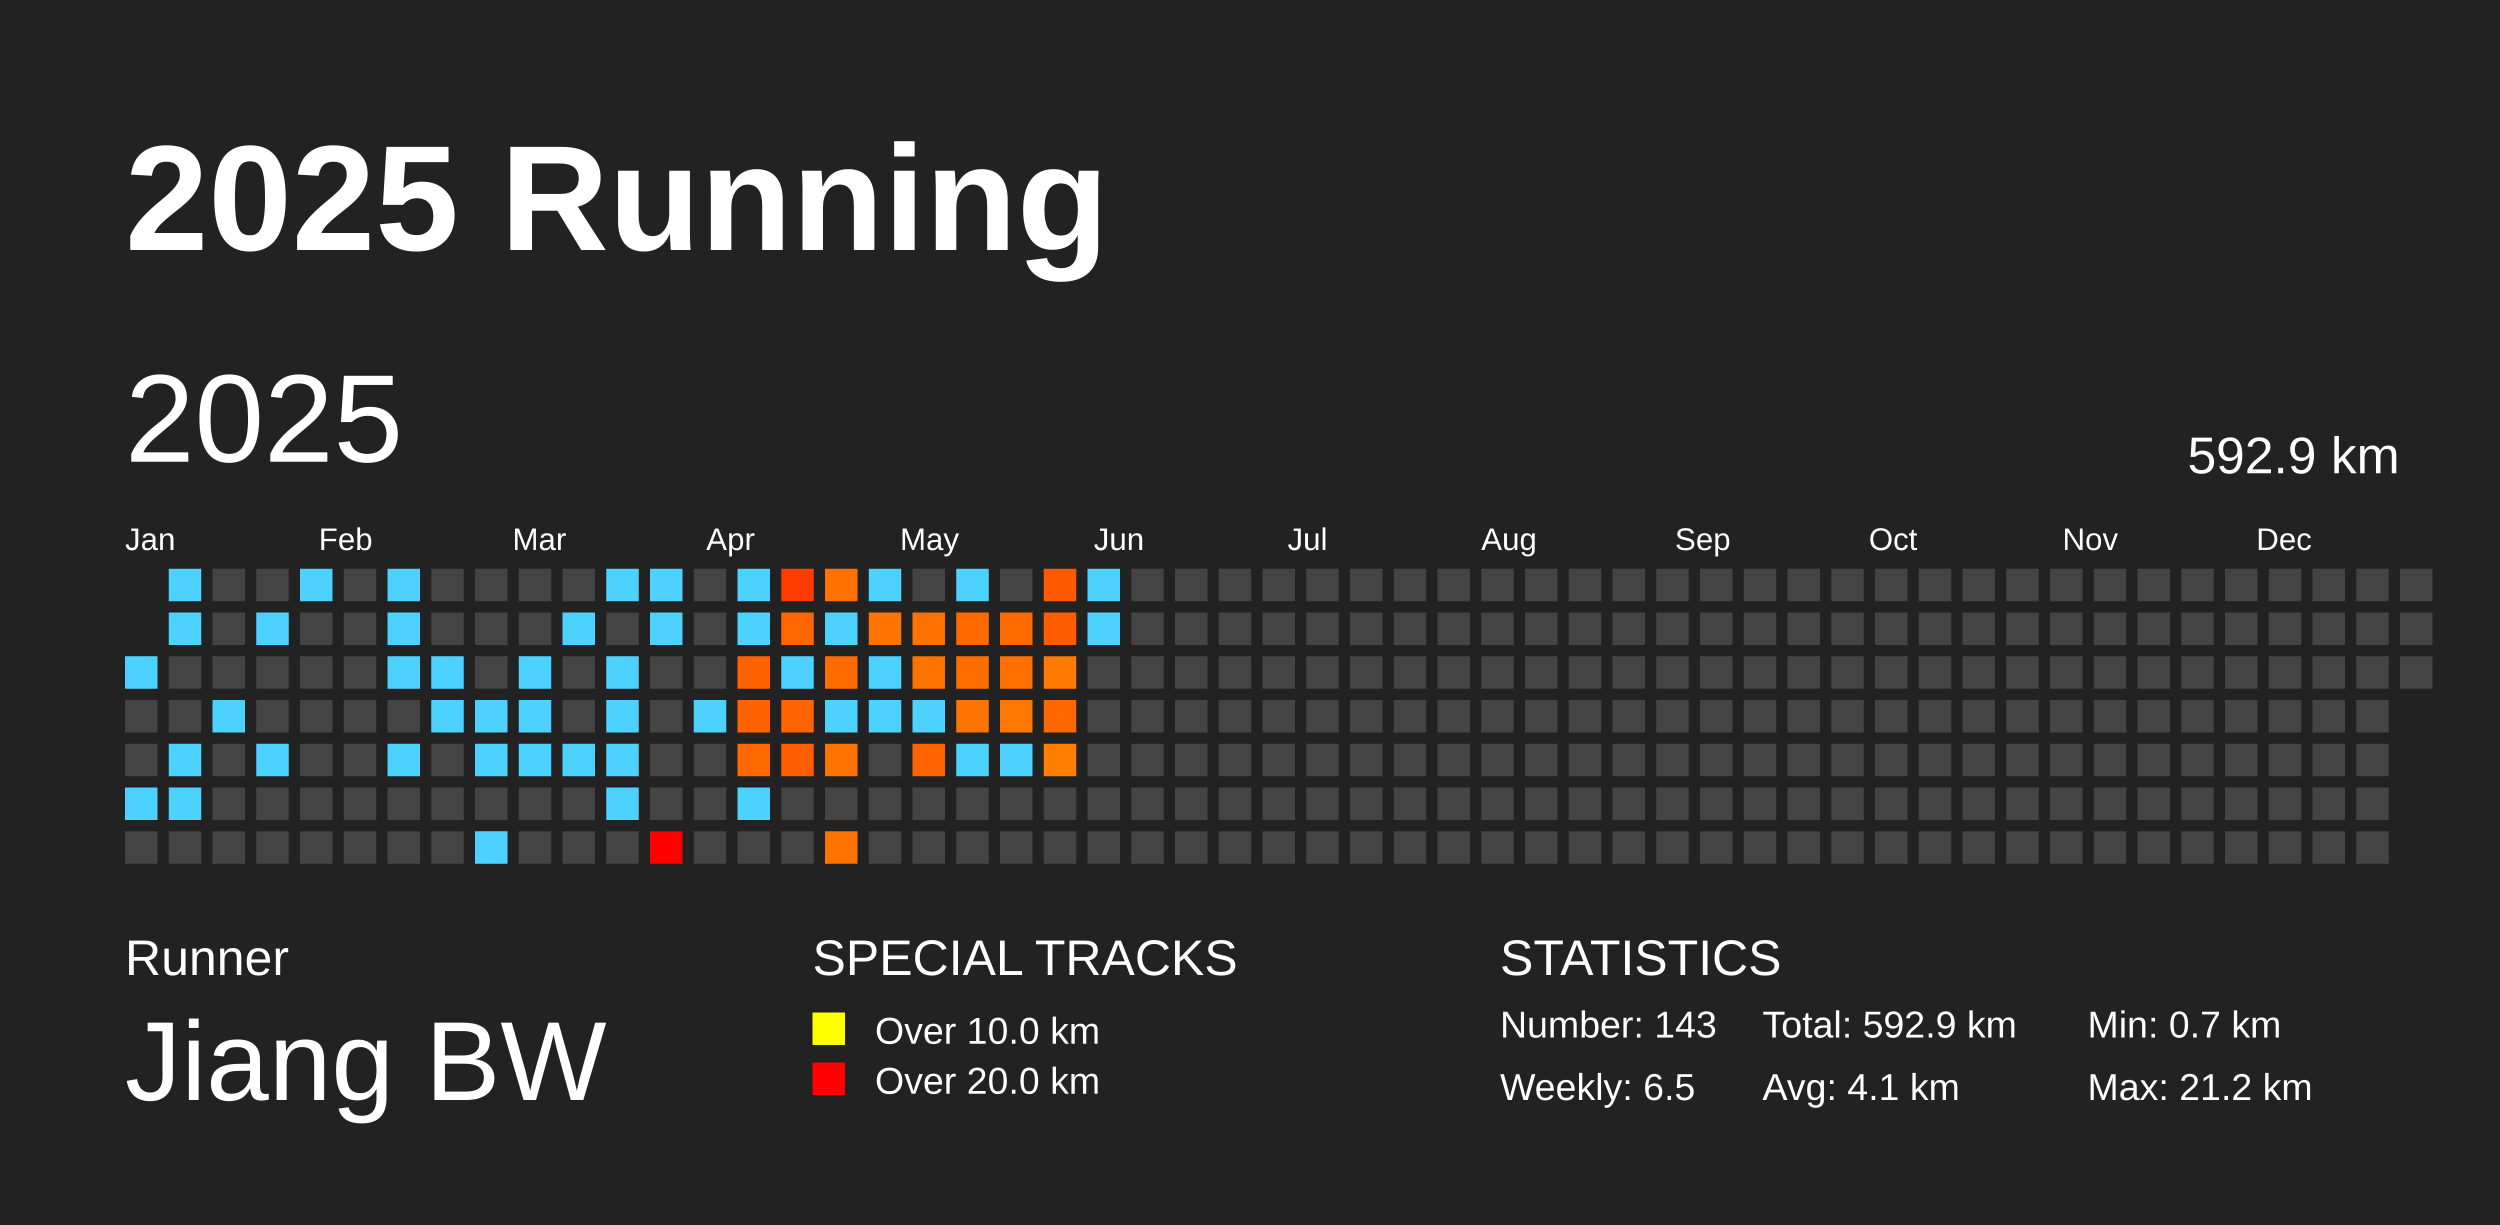
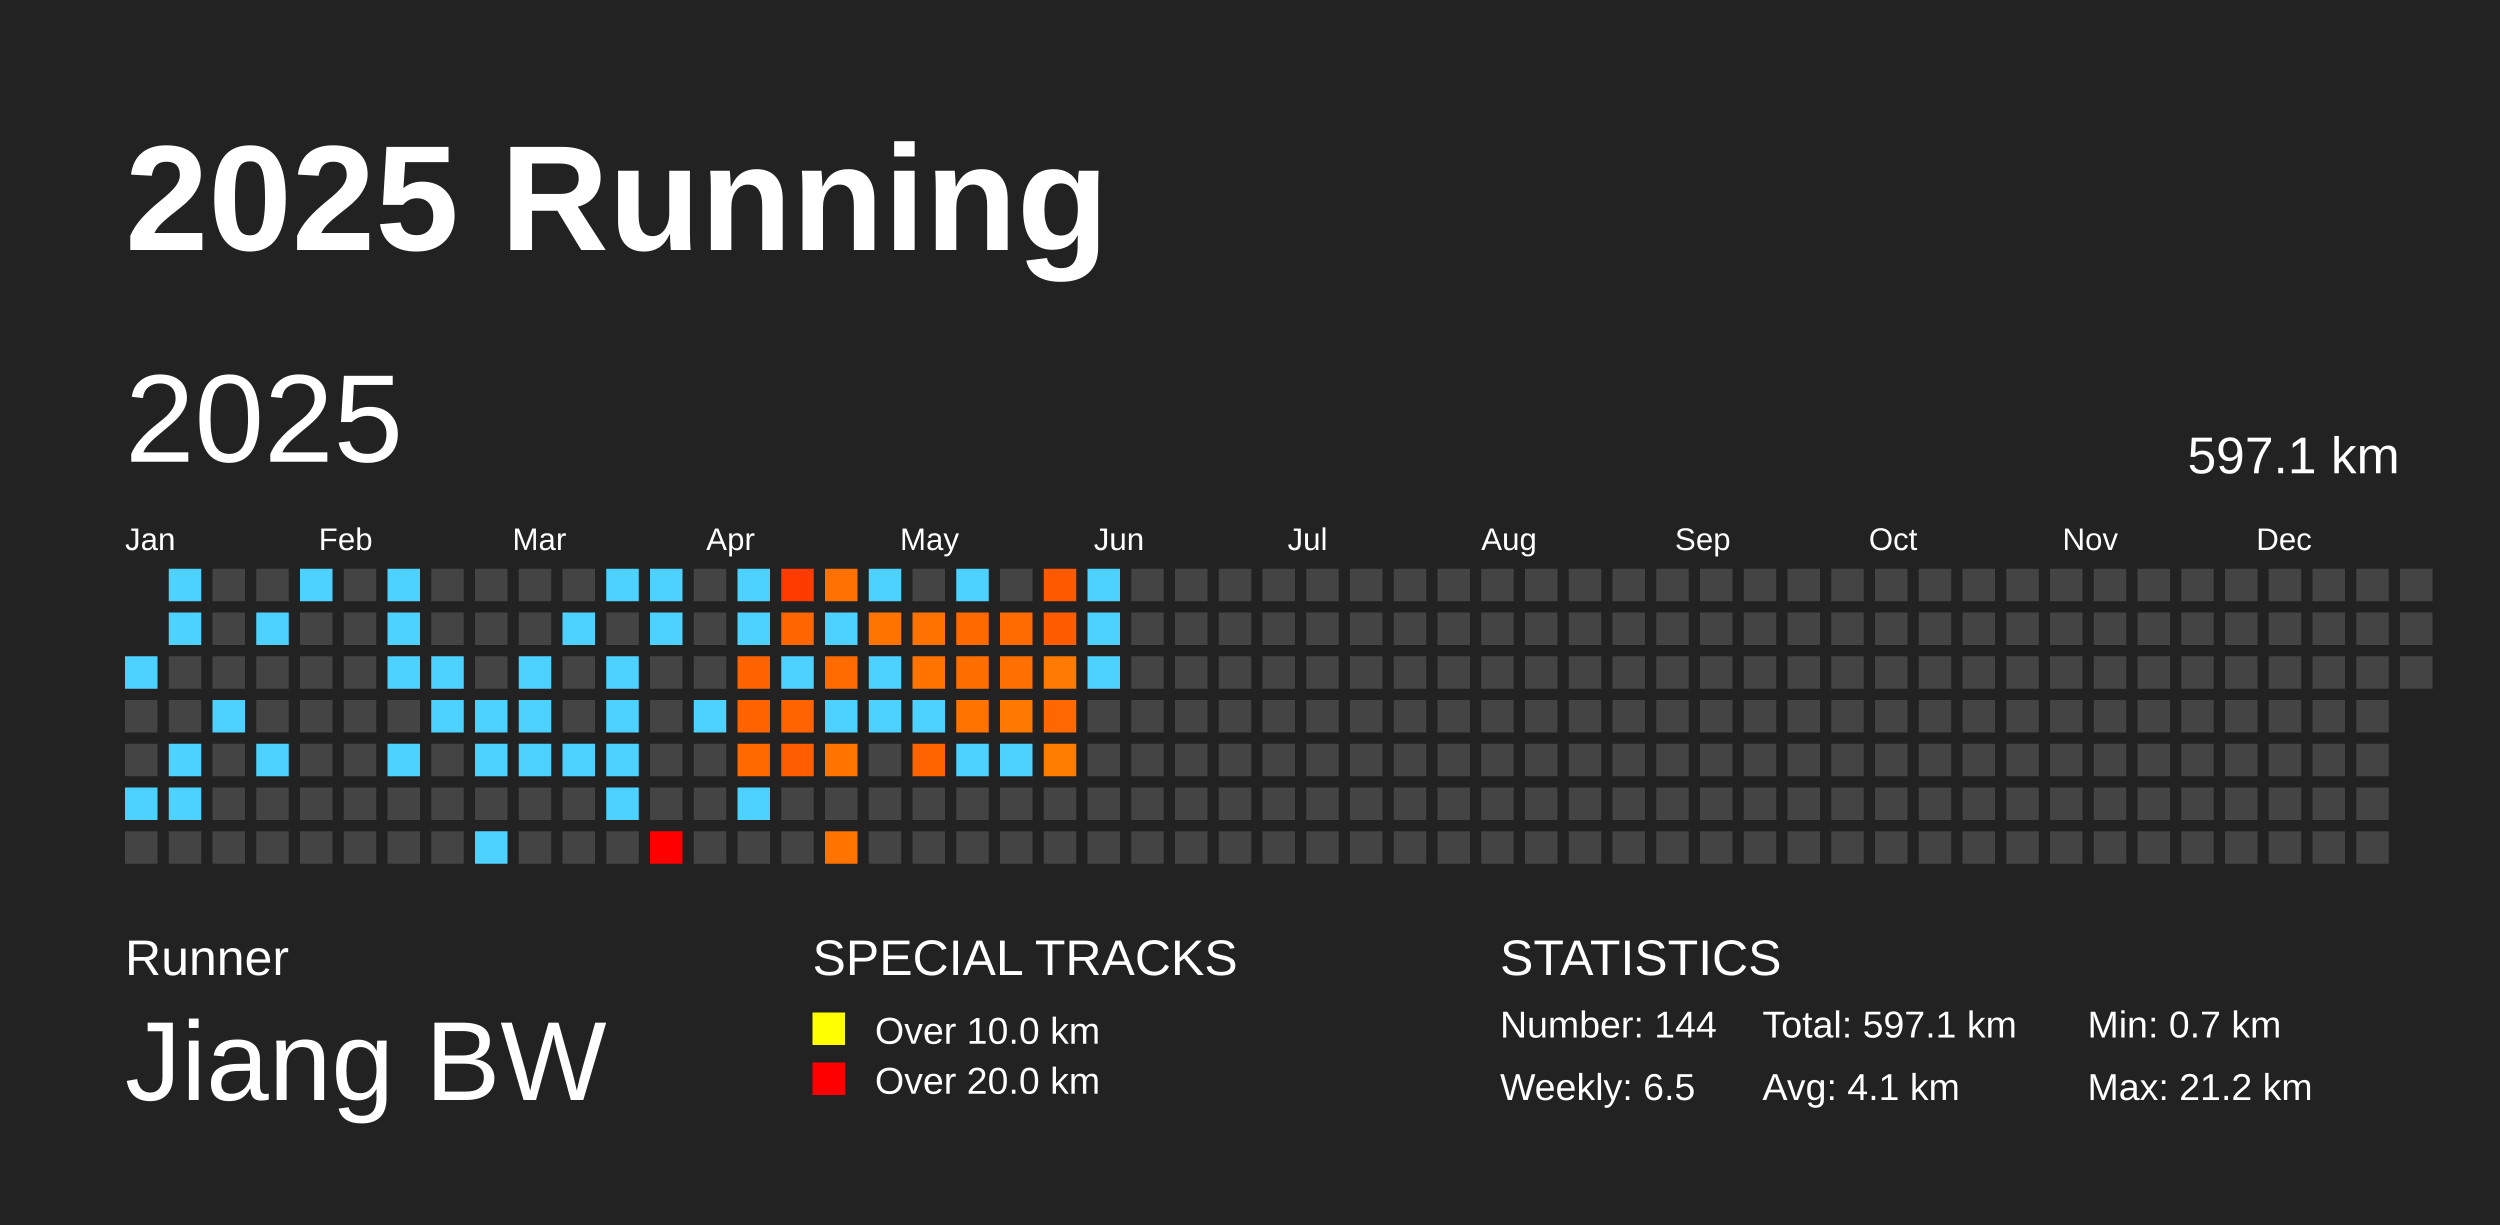
<svg xmlns="http://www.w3.org/2000/svg" baseProfile="full" height="98mm" version="1.1" viewBox="0,0,200,98" width="200mm">
  <defs />
  <rect fill="#222222" height="98" width="200" x="0" y="0" />
  <text fill="#FFFFFF" style="font-size:12px; font-family:Arial; font-weight:bold;" x="10" y="20">2025 Running</text>
  <text fill="#FFFFFF" style="font-size:4px; font-family:Arial" x="10" y="78">Runner</text>
  <text fill="#FFFFFF" style="font-size:9px; font-family:Arial" x="10" y="88">Jiang BW</text>
  <text fill="#FFFFFF" style="font-size:4px; font-family:Arial" x="65" y="78">SPECIAL TRACKS</text>
  <rect fill="yellow" height="2.6" width="2.6" x="65" y="81" />
  <text fill="#FFFFFF" style="font-size:3px; font-family:Arial" x="70" y="83.5">Over 10.0 km</text>
  <rect fill="red" height="2.6" width="2.6" x="65" y="85" />
  <text fill="#FFFFFF" style="font-size:3px; font-family:Arial" x="70" y="87.5">Over 20.0 km</text>
  <text fill="#FFFFFF" style="font-size:4px; font-family:Arial" x="120" y="78">STATISTICS</text>
-   <text fill="#FFFFFF" style="font-size:3px; font-family:Arial" x="120" y="83">Number: 143</text>
+   <text fill="#FFFFFF" style="font-size:3px; font-family:Arial" x="120" y="83">Number: 144</text>
  <text fill="#FFFFFF" style="font-size:3px; font-family:Arial" x="120" y="88">Weekly: 6.5</text>
-   <text fill="#FFFFFF" style="font-size:3px; font-family:Arial" x="141" y="83">Total: 592.9 km</text>
+   <text fill="#FFFFFF" style="font-size:3px; font-family:Arial" x="141" y="83">Total: 597.1 km</text>
  <text fill="#FFFFFF" style="font-size:3px; font-family:Arial" x="141" y="88">Avg: 4.1 km</text>
  <text fill="#FFFFFF" style="font-size:3px; font-family:Arial" x="167" y="83">Min: 0.7 km</text>
  <text fill="#FFFFFF" style="font-size:3px; font-family:Arial" x="167" y="88">Max: 21.2 km</text>
  <text dominant-baseline="hanging" fill="#FFFFFF" style="font-size:10.0px; font-family:Arial;" x="10" y="30">2025</text>
-   <text dominant-baseline="hanging" fill="#FFFFFF" style="font-size:4.125px; font-family:Arial;" x="175" y="35">592.9 km</text>
+   <text dominant-baseline="hanging" fill="#FFFFFF" style="font-size:4.125px; font-family:Arial;" x="175" y="35">597.1 km</text>
  <text fill="#FFFFFF" style="font-size:2.5px; font-family:Arial" x="10.0" y="44">Jan</text>
  <text fill="#FFFFFF" style="font-size:2.5px; font-family:Arial" x="25.5" y="44">Feb</text>
  <text fill="#FFFFFF" style="font-size:2.5px; font-family:Arial" x="41.0" y="44">Mar</text>
  <text fill="#FFFFFF" style="font-size:2.5px; font-family:Arial" x="56.5" y="44">Apr</text>
  <text fill="#FFFFFF" style="font-size:2.5px; font-family:Arial" x="72.0" y="44">May</text>
  <text fill="#FFFFFF" style="font-size:2.5px; font-family:Arial" x="87.5" y="44">Jun</text>
  <text fill="#FFFFFF" style="font-size:2.5px; font-family:Arial" x="103.0" y="44">Jul</text>
  <text fill="#FFFFFF" style="font-size:2.5px; font-family:Arial" x="118.5" y="44">Aug</text>
  <text fill="#FFFFFF" style="font-size:2.5px; font-family:Arial" x="134.0" y="44">Sep</text>
  <text fill="#FFFFFF" style="font-size:2.5px; font-family:Arial" x="149.5" y="44">Oct</text>
  <text fill="#FFFFFF" style="font-size:2.5px; font-family:Arial" x="165.0" y="44">Nov</text>
  <text fill="#FFFFFF" style="font-size:2.5px; font-family:Arial" x="180.5" y="44">Dec</text>
  <rect fill="#4dd2ff" height="2.6" width="2.6" x="10.0" y="52.5" />
  <rect fill="#444444" height="2.6" width="2.6" x="10.0" y="56.0" />
  <rect fill="#444444" height="2.6" width="2.6" x="10.0" y="59.5" />
  <rect fill="#4dd2ff" height="2.6" width="2.6" x="10.0" y="63.0" />
  <rect fill="#444444" height="2.6" width="2.6" x="10.0" y="66.5" />
  <rect fill="#4dd2ff" height="2.6" width="2.6" x="13.5" y="45.5" />
  <rect fill="#4dd2ff" height="2.6" width="2.6" x="13.5" y="49.0" />
  <rect fill="#444444" height="2.6" width="2.6" x="13.5" y="52.5" />
  <rect fill="#444444" height="2.6" width="2.6" x="13.5" y="56.0" />
  <rect fill="#4dd2ff" height="2.6" width="2.6" x="13.5" y="59.5" />
  <rect fill="#4dd2ff" height="2.6" width="2.6" x="13.5" y="63.0" />
  <rect fill="#444444" height="2.6" width="2.6" x="13.5" y="66.5" />
  <rect fill="#444444" height="2.6" width="2.6" x="17.0" y="45.5" />
  <rect fill="#444444" height="2.6" width="2.6" x="17.0" y="49.0" />
  <rect fill="#444444" height="2.6" width="2.6" x="17.0" y="52.5" />
  <rect fill="#4dd2ff" height="2.6" width="2.6" x="17.0" y="56.0" />
  <rect fill="#444444" height="2.6" width="2.6" x="17.0" y="59.5" />
  <rect fill="#444444" height="2.6" width="2.6" x="17.0" y="63.0" />
  <rect fill="#444444" height="2.6" width="2.6" x="17.0" y="66.5" />
  <rect fill="#444444" height="2.6" width="2.6" x="20.5" y="45.5" />
  <rect fill="#4dd2ff" height="2.6" width="2.6" x="20.5" y="49.0" />
  <rect fill="#444444" height="2.6" width="2.6" x="20.5" y="52.5" />
  <rect fill="#444444" height="2.6" width="2.6" x="20.5" y="56.0" />
  <rect fill="#4dd2ff" height="2.6" width="2.6" x="20.5" y="59.5" />
  <rect fill="#444444" height="2.6" width="2.6" x="20.5" y="63.0" />
  <rect fill="#444444" height="2.6" width="2.6" x="20.5" y="66.5" />
  <rect fill="#4dd2ff" height="2.6" width="2.6" x="24.0" y="45.5" />
  <rect fill="#444444" height="2.6" width="2.6" x="24.0" y="49.0" />
  <rect fill="#444444" height="2.6" width="2.6" x="24.0" y="52.5" />
  <rect fill="#444444" height="2.6" width="2.6" x="24.0" y="56.0" />
  <rect fill="#444444" height="2.6" width="2.6" x="24.0" y="59.5" />
  <rect fill="#444444" height="2.6" width="2.6" x="24.0" y="63.0" />
  <rect fill="#444444" height="2.6" width="2.6" x="24.0" y="66.5" />
  <rect fill="#444444" height="2.6" width="2.6" x="27.5" y="45.5" />
  <rect fill="#444444" height="2.6" width="2.6" x="27.5" y="49.0" />
  <rect fill="#444444" height="2.6" width="2.6" x="27.5" y="52.5" />
  <rect fill="#444444" height="2.6" width="2.6" x="27.5" y="56.0" />
  <rect fill="#444444" height="2.6" width="2.6" x="27.5" y="59.5" />
  <rect fill="#444444" height="2.6" width="2.6" x="27.5" y="63.0" />
  <rect fill="#444444" height="2.6" width="2.6" x="27.5" y="66.5" />
  <rect fill="#4dd2ff" height="2.6" width="2.6" x="31.0" y="45.5" />
  <rect fill="#4dd2ff" height="2.6" width="2.6" x="31.0" y="49.0" />
  <rect fill="#4dd2ff" height="2.6" width="2.6" x="31.0" y="52.5" />
  <rect fill="#444444" height="2.6" width="2.6" x="31.0" y="56.0" />
  <rect fill="#4dd2ff" height="2.6" width="2.6" x="31.0" y="59.5" />
  <rect fill="#444444" height="2.6" width="2.6" x="31.0" y="63.0" />
  <rect fill="#444444" height="2.6" width="2.6" x="31.0" y="66.5" />
  <rect fill="#444444" height="2.6" width="2.6" x="34.5" y="45.5" />
  <rect fill="#444444" height="2.6" width="2.6" x="34.5" y="49.0" />
  <rect fill="#4dd2ff" height="2.6" width="2.6" x="34.5" y="52.5" />
  <rect fill="#4dd2ff" height="2.6" width="2.6" x="34.5" y="56.0" />
  <rect fill="#444444" height="2.6" width="2.6" x="34.5" y="59.5" />
  <rect fill="#444444" height="2.6" width="2.6" x="34.5" y="63.0" />
  <rect fill="#444444" height="2.6" width="2.6" x="34.5" y="66.5" />
  <rect fill="#444444" height="2.6" width="2.6" x="38.0" y="45.5" />
  <rect fill="#444444" height="2.6" width="2.6" x="38.0" y="49.0" />
  <rect fill="#444444" height="2.6" width="2.6" x="38.0" y="52.5" />
  <rect fill="#4dd2ff" height="2.6" width="2.6" x="38.0" y="56.0" />
  <rect fill="#4dd2ff" height="2.6" width="2.6" x="38.0" y="59.5" />
  <rect fill="#444444" height="2.6" width="2.6" x="38.0" y="63.0" />
  <rect fill="#4dd2ff" height="2.6" width="2.6" x="38.0" y="66.5" />
  <rect fill="#444444" height="2.6" width="2.6" x="41.5" y="45.5" />
  <rect fill="#444444" height="2.6" width="2.6" x="41.5" y="49.0" />
  <rect fill="#4dd2ff" height="2.6" width="2.6" x="41.5" y="52.5" />
  <rect fill="#4dd2ff" height="2.6" width="2.6" x="41.5" y="56.0" />
  <rect fill="#4dd2ff" height="2.6" width="2.6" x="41.5" y="59.5" />
  <rect fill="#444444" height="2.6" width="2.6" x="41.5" y="63.0" />
  <rect fill="#444444" height="2.6" width="2.6" x="41.5" y="66.5" />
  <rect fill="#444444" height="2.6" width="2.6" x="45.0" y="45.5" />
  <rect fill="#4dd2ff" height="2.6" width="2.6" x="45.0" y="49.0" />
  <rect fill="#444444" height="2.6" width="2.6" x="45.0" y="52.5" />
  <rect fill="#444444" height="2.6" width="2.6" x="45.0" y="56.0" />
  <rect fill="#4dd2ff" height="2.6" width="2.6" x="45.0" y="59.5" />
  <rect fill="#444444" height="2.6" width="2.6" x="45.0" y="63.0" />
  <rect fill="#444444" height="2.6" width="2.6" x="45.0" y="66.5" />
  <rect fill="#4dd2ff" height="2.6" width="2.6" x="48.5" y="45.5" />
  <rect fill="#444444" height="2.6" width="2.6" x="48.5" y="49.0" />
  <rect fill="#4dd2ff" height="2.6" width="2.6" x="48.5" y="52.5" />
  <rect fill="#4dd2ff" height="2.6" width="2.6" x="48.5" y="56.0" />
  <rect fill="#4dd2ff" height="2.6" width="2.6" x="48.5" y="59.5" />
  <rect fill="#4dd2ff" height="2.6" width="2.6" x="48.5" y="63.0" />
  <rect fill="#444444" height="2.6" width="2.6" x="48.5" y="66.5" />
  <rect fill="#4dd2ff" height="2.6" width="2.6" x="52.0" y="45.5" />
  <rect fill="#4dd2ff" height="2.6" width="2.6" x="52.0" y="49.0" />
  <rect fill="#444444" height="2.6" width="2.6" x="52.0" y="52.5" />
  <rect fill="#444444" height="2.6" width="2.6" x="52.0" y="56.0" />
  <rect fill="#444444" height="2.6" width="2.6" x="52.0" y="59.5" />
  <rect fill="#444444" height="2.6" width="2.6" x="52.0" y="63.0" />
  <rect fill="red" height="2.6" width="2.6" x="52.0" y="66.5" />
  <rect fill="#444444" height="2.6" width="2.6" x="55.5" y="45.5" />
  <rect fill="#444444" height="2.6" width="2.6" x="55.5" y="49.0" />
  <rect fill="#444444" height="2.6" width="2.6" x="55.5" y="52.5" />
  <rect fill="#4dd2ff" height="2.6" width="2.6" x="55.5" y="56.0" />
  <rect fill="#444444" height="2.6" width="2.6" x="55.5" y="59.5" />
  <rect fill="#444444" height="2.6" width="2.6" x="55.5" y="63.0" />
  <rect fill="#444444" height="2.6" width="2.6" x="55.5" y="66.5" />
  <rect fill="#4dd2ff" height="2.6" width="2.6" x="59.0" y="45.5" />
  <rect fill="#4dd2ff" height="2.6" width="2.6" x="59.0" y="49.0" />
  <rect fill="#ff6200" height="2.6" width="2.6" x="59.0" y="52.5" />
  <rect fill="#ff6300" height="2.6" width="2.6" x="59.0" y="56.0" />
  <rect fill="#ff6900" height="2.6" width="2.6" x="59.0" y="59.5" />
  <rect fill="#4dd2ff" height="2.6" width="2.6" x="59.0" y="63.0" />
  <rect fill="#444444" height="2.6" width="2.6" x="59.0" y="66.5" />
  <rect fill="#ff3b00" height="2.6" width="2.6" x="62.5" y="45.5" />
  <rect fill="#ff6600" height="2.6" width="2.6" x="62.5" y="49.0" />
  <rect fill="#4dd2ff" height="2.6" width="2.6" x="62.5" y="52.5" />
  <rect fill="#ff6400" height="2.6" width="2.6" x="62.5" y="56.0" />
  <rect fill="#ff5d00" height="2.6" width="2.6" x="62.5" y="59.5" />
  <rect fill="#444444" height="2.6" width="2.6" x="62.5" y="63.0" />
  <rect fill="#444444" height="2.6" width="2.6" x="62.5" y="66.5" />
  <rect fill="#ff7100" height="2.6" width="2.6" x="66.0" y="45.5" />
  <rect fill="#4dd2ff" height="2.6" width="2.6" x="66.0" y="49.0" />
  <rect fill="#ff6b00" height="2.6" width="2.6" x="66.0" y="52.5" />
  <rect fill="#4dd2ff" height="2.6" width="2.6" x="66.0" y="56.0" />
  <rect fill="#ff7400" height="2.6" width="2.6" x="66.0" y="59.5" />
  <rect fill="#444444" height="2.6" width="2.6" x="66.0" y="63.0" />
  <rect fill="#ff7300" height="2.6" width="2.6" x="66.0" y="66.5" />
  <rect fill="#4dd2ff" height="2.6" width="2.6" x="69.5" y="45.5" />
  <rect fill="#ff7400" height="2.6" width="2.6" x="69.5" y="49.0" />
  <rect fill="#4dd2ff" height="2.6" width="2.6" x="69.5" y="52.5" />
  <rect fill="#4dd2ff" height="2.6" width="2.6" x="69.5" y="56.0" />
  <rect fill="#444444" height="2.6" width="2.6" x="69.5" y="59.5" />
  <rect fill="#444444" height="2.6" width="2.6" x="69.5" y="63.0" />
  <rect fill="#444444" height="2.6" width="2.6" x="69.5" y="66.5" />
  <rect fill="#444444" height="2.6" width="2.6" x="73.0" y="45.5" />
  <rect fill="#ff7200" height="2.6" width="2.6" x="73.0" y="49.0" />
  <rect fill="#ff7300" height="2.6" width="2.6" x="73.0" y="52.5" />
  <rect fill="#4dd2ff" height="2.6" width="2.6" x="73.0" y="56.0" />
  <rect fill="#ff6400" height="2.6" width="2.6" x="73.0" y="59.5" />
  <rect fill="#444444" height="2.6" width="2.6" x="73.0" y="63.0" />
  <rect fill="#444444" height="2.6" width="2.6" x="73.0" y="66.5" />
  <rect fill="#4dd2ff" height="2.6" width="2.6" x="76.5" y="45.5" />
  <rect fill="#ff6900" height="2.6" width="2.6" x="76.5" y="49.0" />
  <rect fill="#ff6f00" height="2.6" width="2.6" x="76.5" y="52.5" />
  <rect fill="#ff7300" height="2.6" width="2.6" x="76.5" y="56.0" />
  <rect fill="#4dd2ff" height="2.6" width="2.6" x="76.5" y="59.5" />
  <rect fill="#444444" height="2.6" width="2.6" x="76.5" y="63.0" />
  <rect fill="#444444" height="2.6" width="2.6" x="76.5" y="66.5" />
  <rect fill="#444444" height="2.6" width="2.6" x="80.0" y="45.5" />
  <rect fill="#ff6b00" height="2.6" width="2.6" x="80.0" y="49.0" />
  <rect fill="#ff7000" height="2.6" width="2.6" x="80.0" y="52.5" />
  <rect fill="#ff7800" height="2.6" width="2.6" x="80.0" y="56.0" />
  <rect fill="#4dd2ff" height="2.6" width="2.6" x="80.0" y="59.5" />
  <rect fill="#444444" height="2.6" width="2.6" x="80.0" y="63.0" />
  <rect fill="#444444" height="2.6" width="2.6" x="80.0" y="66.5" />
  <rect fill="#ff5900" height="2.6" width="2.6" x="83.5" y="45.5" />
  <rect fill="#ff5c00" height="2.6" width="2.6" x="83.5" y="49.0" />
  <rect fill="#ff7a00" height="2.6" width="2.6" x="83.5" y="52.5" />
  <rect fill="#ff6800" height="2.6" width="2.6" x="83.5" y="56.0" />
  <rect fill="#ff7d00" height="2.6" width="2.6" x="83.5" y="59.5" />
  <rect fill="#444444" height="2.6" width="2.6" x="83.5" y="63.0" />
  <rect fill="#444444" height="2.6" width="2.6" x="83.5" y="66.5" />
  <rect fill="#4dd2ff" height="2.6" width="2.6" x="87.0" y="45.5" />
  <rect fill="#4dd2ff" height="2.6" width="2.6" x="87.0" y="49.0" />
-   <rect fill="#444444" height="2.6" width="2.6" x="87.0" y="52.5" />
+   <rect fill="#4dd2ff" height="2.6" width="2.6" x="87.0" y="52.5" />
  <rect fill="#444444" height="2.6" width="2.6" x="87.0" y="56.0" />
  <rect fill="#444444" height="2.6" width="2.6" x="87.0" y="59.5" />
  <rect fill="#444444" height="2.6" width="2.6" x="87.0" y="63.0" />
  <rect fill="#444444" height="2.6" width="2.6" x="87.0" y="66.5" />
  <rect fill="#444444" height="2.6" width="2.6" x="90.5" y="45.5" />
  <rect fill="#444444" height="2.6" width="2.6" x="90.5" y="49.0" />
  <rect fill="#444444" height="2.6" width="2.6" x="90.5" y="52.5" />
  <rect fill="#444444" height="2.6" width="2.6" x="90.5" y="56.0" />
  <rect fill="#444444" height="2.6" width="2.6" x="90.5" y="59.5" />
  <rect fill="#444444" height="2.6" width="2.6" x="90.5" y="63.0" />
  <rect fill="#444444" height="2.6" width="2.6" x="90.5" y="66.5" />
  <rect fill="#444444" height="2.6" width="2.6" x="94.0" y="45.5" />
  <rect fill="#444444" height="2.6" width="2.6" x="94.0" y="49.0" />
  <rect fill="#444444" height="2.6" width="2.6" x="94.0" y="52.5" />
  <rect fill="#444444" height="2.6" width="2.6" x="94.0" y="56.0" />
  <rect fill="#444444" height="2.6" width="2.6" x="94.0" y="59.5" />
  <rect fill="#444444" height="2.6" width="2.6" x="94.0" y="63.0" />
  <rect fill="#444444" height="2.6" width="2.6" x="94.0" y="66.5" />
  <rect fill="#444444" height="2.6" width="2.6" x="97.5" y="45.5" />
  <rect fill="#444444" height="2.6" width="2.6" x="97.5" y="49.0" />
  <rect fill="#444444" height="2.6" width="2.6" x="97.5" y="52.5" />
  <rect fill="#444444" height="2.6" width="2.6" x="97.5" y="56.0" />
  <rect fill="#444444" height="2.6" width="2.6" x="97.5" y="59.5" />
  <rect fill="#444444" height="2.6" width="2.6" x="97.5" y="63.0" />
  <rect fill="#444444" height="2.6" width="2.6" x="97.5" y="66.5" />
  <rect fill="#444444" height="2.6" width="2.6" x="101.0" y="45.5" />
  <rect fill="#444444" height="2.6" width="2.6" x="101.0" y="49.0" />
  <rect fill="#444444" height="2.6" width="2.6" x="101.0" y="52.5" />
  <rect fill="#444444" height="2.6" width="2.6" x="101.0" y="56.0" />
  <rect fill="#444444" height="2.6" width="2.6" x="101.0" y="59.5" />
  <rect fill="#444444" height="2.6" width="2.6" x="101.0" y="63.0" />
  <rect fill="#444444" height="2.6" width="2.6" x="101.0" y="66.5" />
  <rect fill="#444444" height="2.6" width="2.6" x="104.5" y="45.5" />
  <rect fill="#444444" height="2.6" width="2.6" x="104.5" y="49.0" />
  <rect fill="#444444" height="2.6" width="2.6" x="104.5" y="52.5" />
  <rect fill="#444444" height="2.6" width="2.6" x="104.5" y="56.0" />
  <rect fill="#444444" height="2.6" width="2.6" x="104.5" y="59.5" />
  <rect fill="#444444" height="2.6" width="2.6" x="104.5" y="63.0" />
  <rect fill="#444444" height="2.6" width="2.6" x="104.5" y="66.5" />
  <rect fill="#444444" height="2.6" width="2.6" x="108.0" y="45.5" />
  <rect fill="#444444" height="2.6" width="2.6" x="108.0" y="49.0" />
  <rect fill="#444444" height="2.6" width="2.6" x="108.0" y="52.5" />
  <rect fill="#444444" height="2.6" width="2.6" x="108.0" y="56.0" />
  <rect fill="#444444" height="2.6" width="2.6" x="108.0" y="59.5" />
  <rect fill="#444444" height="2.6" width="2.6" x="108.0" y="63.0" />
  <rect fill="#444444" height="2.6" width="2.6" x="108.0" y="66.5" />
  <rect fill="#444444" height="2.6" width="2.6" x="111.5" y="45.5" />
  <rect fill="#444444" height="2.6" width="2.6" x="111.5" y="49.0" />
  <rect fill="#444444" height="2.6" width="2.6" x="111.5" y="52.5" />
  <rect fill="#444444" height="2.6" width="2.6" x="111.5" y="56.0" />
  <rect fill="#444444" height="2.6" width="2.6" x="111.5" y="59.5" />
  <rect fill="#444444" height="2.6" width="2.6" x="111.5" y="63.0" />
  <rect fill="#444444" height="2.6" width="2.6" x="111.5" y="66.5" />
  <rect fill="#444444" height="2.6" width="2.6" x="115.0" y="45.5" />
  <rect fill="#444444" height="2.6" width="2.6" x="115.0" y="49.0" />
  <rect fill="#444444" height="2.6" width="2.6" x="115.0" y="52.5" />
  <rect fill="#444444" height="2.6" width="2.6" x="115.0" y="56.0" />
  <rect fill="#444444" height="2.6" width="2.6" x="115.0" y="59.5" />
  <rect fill="#444444" height="2.6" width="2.6" x="115.0" y="63.0" />
  <rect fill="#444444" height="2.6" width="2.6" x="115.0" y="66.5" />
  <rect fill="#444444" height="2.6" width="2.6" x="118.5" y="45.5" />
  <rect fill="#444444" height="2.6" width="2.6" x="118.5" y="49.0" />
  <rect fill="#444444" height="2.6" width="2.6" x="118.5" y="52.5" />
  <rect fill="#444444" height="2.6" width="2.6" x="118.5" y="56.0" />
  <rect fill="#444444" height="2.6" width="2.6" x="118.5" y="59.5" />
  <rect fill="#444444" height="2.6" width="2.6" x="118.5" y="63.0" />
  <rect fill="#444444" height="2.6" width="2.6" x="118.5" y="66.5" />
  <rect fill="#444444" height="2.6" width="2.6" x="122.0" y="45.5" />
  <rect fill="#444444" height="2.6" width="2.6" x="122.0" y="49.0" />
  <rect fill="#444444" height="2.6" width="2.6" x="122.0" y="52.5" />
  <rect fill="#444444" height="2.6" width="2.6" x="122.0" y="56.0" />
  <rect fill="#444444" height="2.6" width="2.6" x="122.0" y="59.5" />
  <rect fill="#444444" height="2.6" width="2.6" x="122.0" y="63.0" />
  <rect fill="#444444" height="2.6" width="2.6" x="122.0" y="66.5" />
  <rect fill="#444444" height="2.6" width="2.6" x="125.5" y="45.5" />
  <rect fill="#444444" height="2.6" width="2.6" x="125.5" y="49.0" />
  <rect fill="#444444" height="2.6" width="2.6" x="125.5" y="52.5" />
  <rect fill="#444444" height="2.6" width="2.6" x="125.5" y="56.0" />
  <rect fill="#444444" height="2.6" width="2.6" x="125.5" y="59.5" />
  <rect fill="#444444" height="2.6" width="2.6" x="125.5" y="63.0" />
  <rect fill="#444444" height="2.6" width="2.6" x="125.5" y="66.5" />
  <rect fill="#444444" height="2.6" width="2.6" x="129.0" y="45.5" />
  <rect fill="#444444" height="2.6" width="2.6" x="129.0" y="49.0" />
  <rect fill="#444444" height="2.6" width="2.6" x="129.0" y="52.5" />
  <rect fill="#444444" height="2.6" width="2.6" x="129.0" y="56.0" />
  <rect fill="#444444" height="2.6" width="2.6" x="129.0" y="59.5" />
  <rect fill="#444444" height="2.6" width="2.6" x="129.0" y="63.0" />
  <rect fill="#444444" height="2.6" width="2.6" x="129.0" y="66.5" />
  <rect fill="#444444" height="2.6" width="2.6" x="132.5" y="45.5" />
  <rect fill="#444444" height="2.6" width="2.6" x="132.5" y="49.0" />
  <rect fill="#444444" height="2.6" width="2.6" x="132.5" y="52.5" />
  <rect fill="#444444" height="2.6" width="2.6" x="132.5" y="56.0" />
  <rect fill="#444444" height="2.6" width="2.6" x="132.5" y="59.5" />
  <rect fill="#444444" height="2.6" width="2.6" x="132.5" y="63.0" />
  <rect fill="#444444" height="2.6" width="2.6" x="132.5" y="66.5" />
  <rect fill="#444444" height="2.6" width="2.6" x="136.0" y="45.5" />
  <rect fill="#444444" height="2.6" width="2.6" x="136.0" y="49.0" />
  <rect fill="#444444" height="2.6" width="2.6" x="136.0" y="52.5" />
  <rect fill="#444444" height="2.6" width="2.6" x="136.0" y="56.0" />
  <rect fill="#444444" height="2.6" width="2.6" x="136.0" y="59.5" />
  <rect fill="#444444" height="2.6" width="2.6" x="136.0" y="63.0" />
  <rect fill="#444444" height="2.6" width="2.6" x="136.0" y="66.5" />
  <rect fill="#444444" height="2.6" width="2.6" x="139.5" y="45.5" />
  <rect fill="#444444" height="2.6" width="2.6" x="139.5" y="49.0" />
  <rect fill="#444444" height="2.6" width="2.6" x="139.5" y="52.5" />
  <rect fill="#444444" height="2.6" width="2.6" x="139.5" y="56.0" />
  <rect fill="#444444" height="2.6" width="2.6" x="139.5" y="59.5" />
  <rect fill="#444444" height="2.6" width="2.6" x="139.5" y="63.0" />
  <rect fill="#444444" height="2.6" width="2.6" x="139.5" y="66.5" />
  <rect fill="#444444" height="2.6" width="2.6" x="143.0" y="45.5" />
  <rect fill="#444444" height="2.6" width="2.6" x="143.0" y="49.0" />
  <rect fill="#444444" height="2.6" width="2.6" x="143.0" y="52.5" />
  <rect fill="#444444" height="2.6" width="2.6" x="143.0" y="56.0" />
  <rect fill="#444444" height="2.6" width="2.6" x="143.0" y="59.5" />
  <rect fill="#444444" height="2.6" width="2.6" x="143.0" y="63.0" />
  <rect fill="#444444" height="2.6" width="2.6" x="143.0" y="66.5" />
  <rect fill="#444444" height="2.6" width="2.6" x="146.5" y="45.5" />
  <rect fill="#444444" height="2.6" width="2.6" x="146.5" y="49.0" />
  <rect fill="#444444" height="2.6" width="2.6" x="146.5" y="52.5" />
  <rect fill="#444444" height="2.6" width="2.6" x="146.5" y="56.0" />
  <rect fill="#444444" height="2.6" width="2.6" x="146.5" y="59.5" />
  <rect fill="#444444" height="2.6" width="2.6" x="146.5" y="63.0" />
  <rect fill="#444444" height="2.6" width="2.6" x="146.5" y="66.5" />
  <rect fill="#444444" height="2.6" width="2.6" x="150.0" y="45.5" />
  <rect fill="#444444" height="2.6" width="2.6" x="150.0" y="49.0" />
  <rect fill="#444444" height="2.6" width="2.6" x="150.0" y="52.5" />
  <rect fill="#444444" height="2.6" width="2.6" x="150.0" y="56.0" />
  <rect fill="#444444" height="2.6" width="2.6" x="150.0" y="59.5" />
  <rect fill="#444444" height="2.6" width="2.6" x="150.0" y="63.0" />
  <rect fill="#444444" height="2.6" width="2.6" x="150.0" y="66.5" />
  <rect fill="#444444" height="2.6" width="2.6" x="153.5" y="45.5" />
  <rect fill="#444444" height="2.6" width="2.6" x="153.5" y="49.0" />
  <rect fill="#444444" height="2.6" width="2.6" x="153.5" y="52.5" />
  <rect fill="#444444" height="2.6" width="2.6" x="153.5" y="56.0" />
  <rect fill="#444444" height="2.6" width="2.6" x="153.5" y="59.5" />
  <rect fill="#444444" height="2.6" width="2.6" x="153.5" y="63.0" />
  <rect fill="#444444" height="2.6" width="2.6" x="153.5" y="66.5" />
  <rect fill="#444444" height="2.6" width="2.6" x="157.0" y="45.5" />
  <rect fill="#444444" height="2.6" width="2.6" x="157.0" y="49.0" />
  <rect fill="#444444" height="2.6" width="2.6" x="157.0" y="52.5" />
  <rect fill="#444444" height="2.6" width="2.6" x="157.0" y="56.0" />
  <rect fill="#444444" height="2.6" width="2.6" x="157.0" y="59.5" />
  <rect fill="#444444" height="2.6" width="2.6" x="157.0" y="63.0" />
  <rect fill="#444444" height="2.6" width="2.6" x="157.0" y="66.5" />
  <rect fill="#444444" height="2.6" width="2.6" x="160.5" y="45.5" />
  <rect fill="#444444" height="2.6" width="2.6" x="160.5" y="49.0" />
  <rect fill="#444444" height="2.6" width="2.6" x="160.5" y="52.5" />
  <rect fill="#444444" height="2.6" width="2.6" x="160.5" y="56.0" />
  <rect fill="#444444" height="2.6" width="2.6" x="160.5" y="59.5" />
  <rect fill="#444444" height="2.6" width="2.6" x="160.5" y="63.0" />
  <rect fill="#444444" height="2.6" width="2.6" x="160.5" y="66.5" />
  <rect fill="#444444" height="2.6" width="2.6" x="164.0" y="45.5" />
  <rect fill="#444444" height="2.6" width="2.6" x="164.0" y="49.0" />
  <rect fill="#444444" height="2.6" width="2.6" x="164.0" y="52.5" />
  <rect fill="#444444" height="2.6" width="2.6" x="164.0" y="56.0" />
  <rect fill="#444444" height="2.6" width="2.6" x="164.0" y="59.5" />
  <rect fill="#444444" height="2.6" width="2.6" x="164.0" y="63.0" />
  <rect fill="#444444" height="2.6" width="2.6" x="164.0" y="66.5" />
  <rect fill="#444444" height="2.6" width="2.6" x="167.5" y="45.5" />
  <rect fill="#444444" height="2.6" width="2.6" x="167.5" y="49.0" />
  <rect fill="#444444" height="2.6" width="2.6" x="167.5" y="52.5" />
  <rect fill="#444444" height="2.6" width="2.6" x="167.5" y="56.0" />
  <rect fill="#444444" height="2.6" width="2.6" x="167.5" y="59.5" />
  <rect fill="#444444" height="2.6" width="2.6" x="167.5" y="63.0" />
  <rect fill="#444444" height="2.6" width="2.6" x="167.5" y="66.5" />
  <rect fill="#444444" height="2.6" width="2.6" x="171.0" y="45.5" />
  <rect fill="#444444" height="2.6" width="2.6" x="171.0" y="49.0" />
  <rect fill="#444444" height="2.6" width="2.6" x="171.0" y="52.5" />
  <rect fill="#444444" height="2.6" width="2.6" x="171.0" y="56.0" />
  <rect fill="#444444" height="2.6" width="2.6" x="171.0" y="59.5" />
  <rect fill="#444444" height="2.6" width="2.6" x="171.0" y="63.0" />
  <rect fill="#444444" height="2.6" width="2.6" x="171.0" y="66.5" />
  <rect fill="#444444" height="2.6" width="2.6" x="174.5" y="45.5" />
  <rect fill="#444444" height="2.6" width="2.6" x="174.5" y="49.0" />
  <rect fill="#444444" height="2.6" width="2.6" x="174.5" y="52.5" />
  <rect fill="#444444" height="2.6" width="2.6" x="174.5" y="56.0" />
  <rect fill="#444444" height="2.6" width="2.6" x="174.5" y="59.5" />
  <rect fill="#444444" height="2.6" width="2.6" x="174.5" y="63.0" />
  <rect fill="#444444" height="2.6" width="2.6" x="174.5" y="66.5" />
  <rect fill="#444444" height="2.6" width="2.6" x="178.0" y="45.5" />
  <rect fill="#444444" height="2.6" width="2.6" x="178.0" y="49.0" />
  <rect fill="#444444" height="2.6" width="2.6" x="178.0" y="52.5" />
  <rect fill="#444444" height="2.6" width="2.6" x="178.0" y="56.0" />
  <rect fill="#444444" height="2.6" width="2.6" x="178.0" y="59.5" />
  <rect fill="#444444" height="2.6" width="2.6" x="178.0" y="63.0" />
  <rect fill="#444444" height="2.6" width="2.6" x="178.0" y="66.5" />
  <rect fill="#444444" height="2.6" width="2.6" x="181.5" y="45.5" />
  <rect fill="#444444" height="2.6" width="2.6" x="181.5" y="49.0" />
  <rect fill="#444444" height="2.6" width="2.6" x="181.5" y="52.5" />
  <rect fill="#444444" height="2.6" width="2.6" x="181.5" y="56.0" />
  <rect fill="#444444" height="2.6" width="2.6" x="181.5" y="59.5" />
  <rect fill="#444444" height="2.6" width="2.6" x="181.5" y="63.0" />
  <rect fill="#444444" height="2.6" width="2.6" x="181.5" y="66.5" />
  <rect fill="#444444" height="2.6" width="2.6" x="185.0" y="45.5" />
  <rect fill="#444444" height="2.6" width="2.6" x="185.0" y="49.0" />
  <rect fill="#444444" height="2.6" width="2.6" x="185.0" y="52.5" />
  <rect fill="#444444" height="2.6" width="2.6" x="185.0" y="56.0" />
  <rect fill="#444444" height="2.6" width="2.6" x="185.0" y="59.5" />
  <rect fill="#444444" height="2.6" width="2.6" x="185.0" y="63.0" />
  <rect fill="#444444" height="2.6" width="2.6" x="185.0" y="66.5" />
  <rect fill="#444444" height="2.6" width="2.6" x="188.5" y="45.5" />
  <rect fill="#444444" height="2.6" width="2.6" x="188.5" y="49.0" />
  <rect fill="#444444" height="2.6" width="2.6" x="188.5" y="52.5" />
  <rect fill="#444444" height="2.6" width="2.6" x="188.5" y="56.0" />
  <rect fill="#444444" height="2.6" width="2.6" x="188.5" y="59.5" />
  <rect fill="#444444" height="2.6" width="2.6" x="188.5" y="63.0" />
  <rect fill="#444444" height="2.6" width="2.6" x="188.5" y="66.5" />
  <rect fill="#444444" height="2.6" width="2.6" x="192.0" y="45.5" />
  <rect fill="#444444" height="2.6" width="2.6" x="192.0" y="49.0" />
  <rect fill="#444444" height="2.6" width="2.6" x="192.0" y="52.5" />
</svg>
